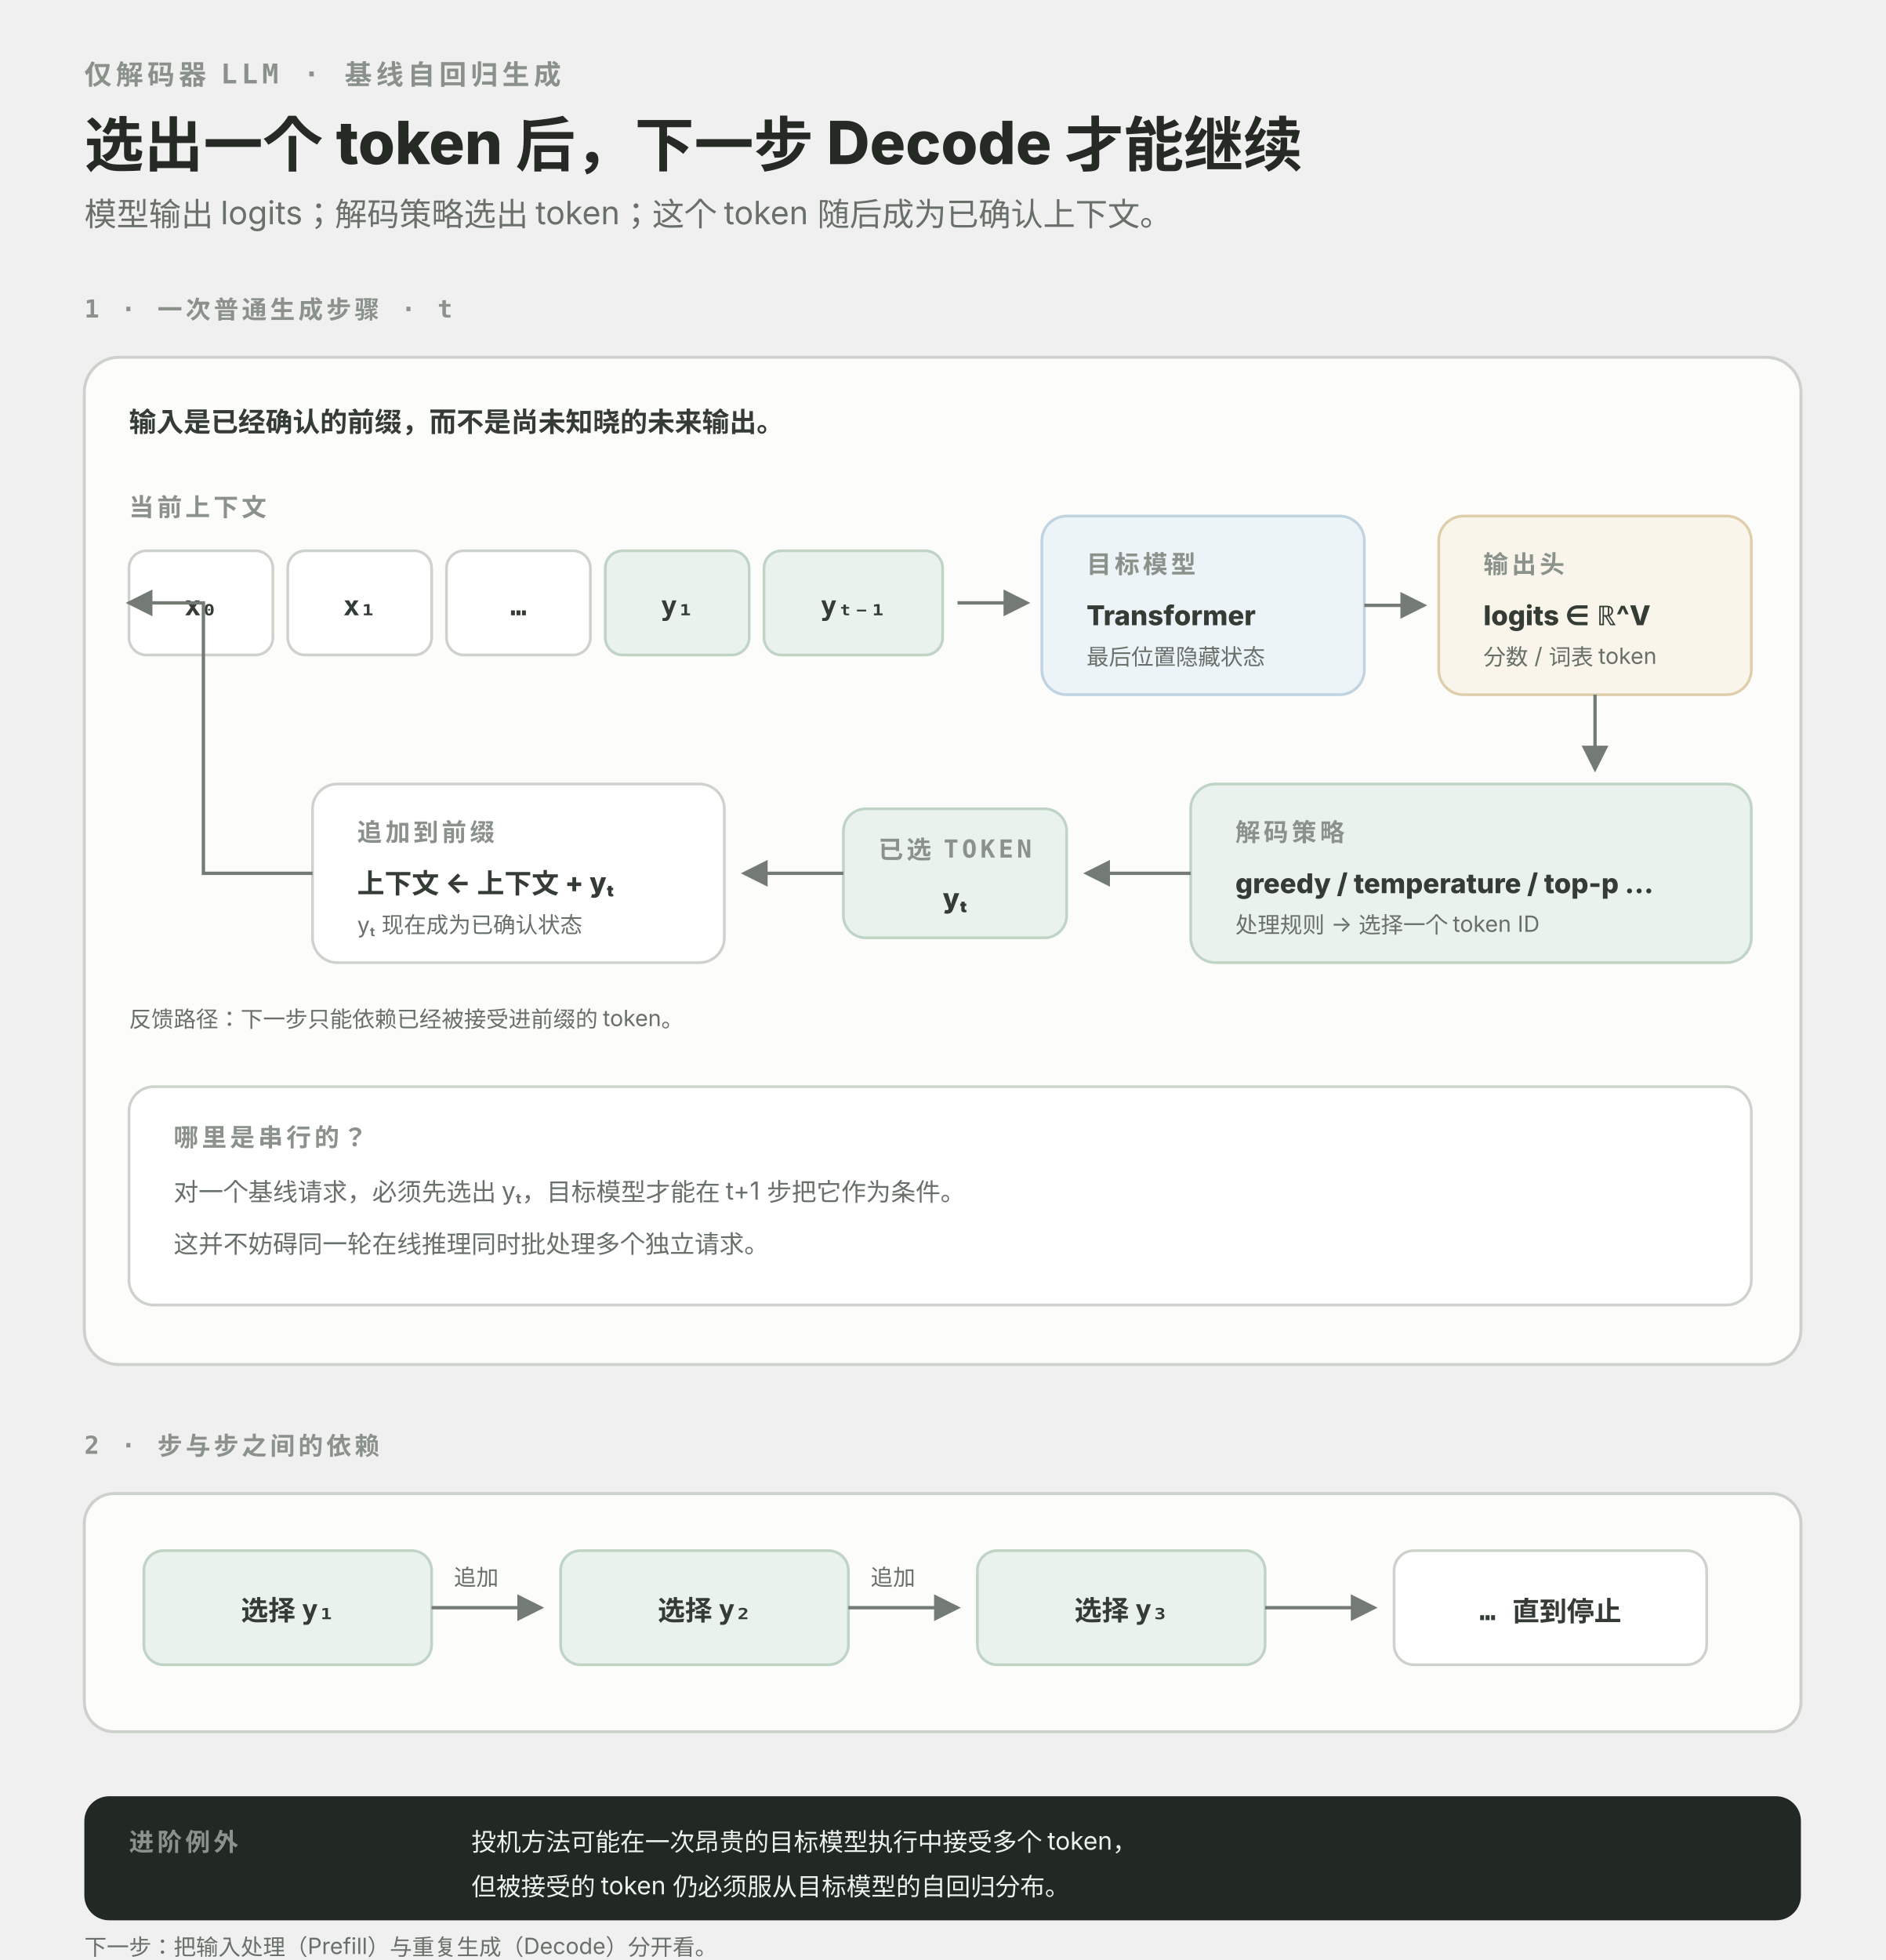
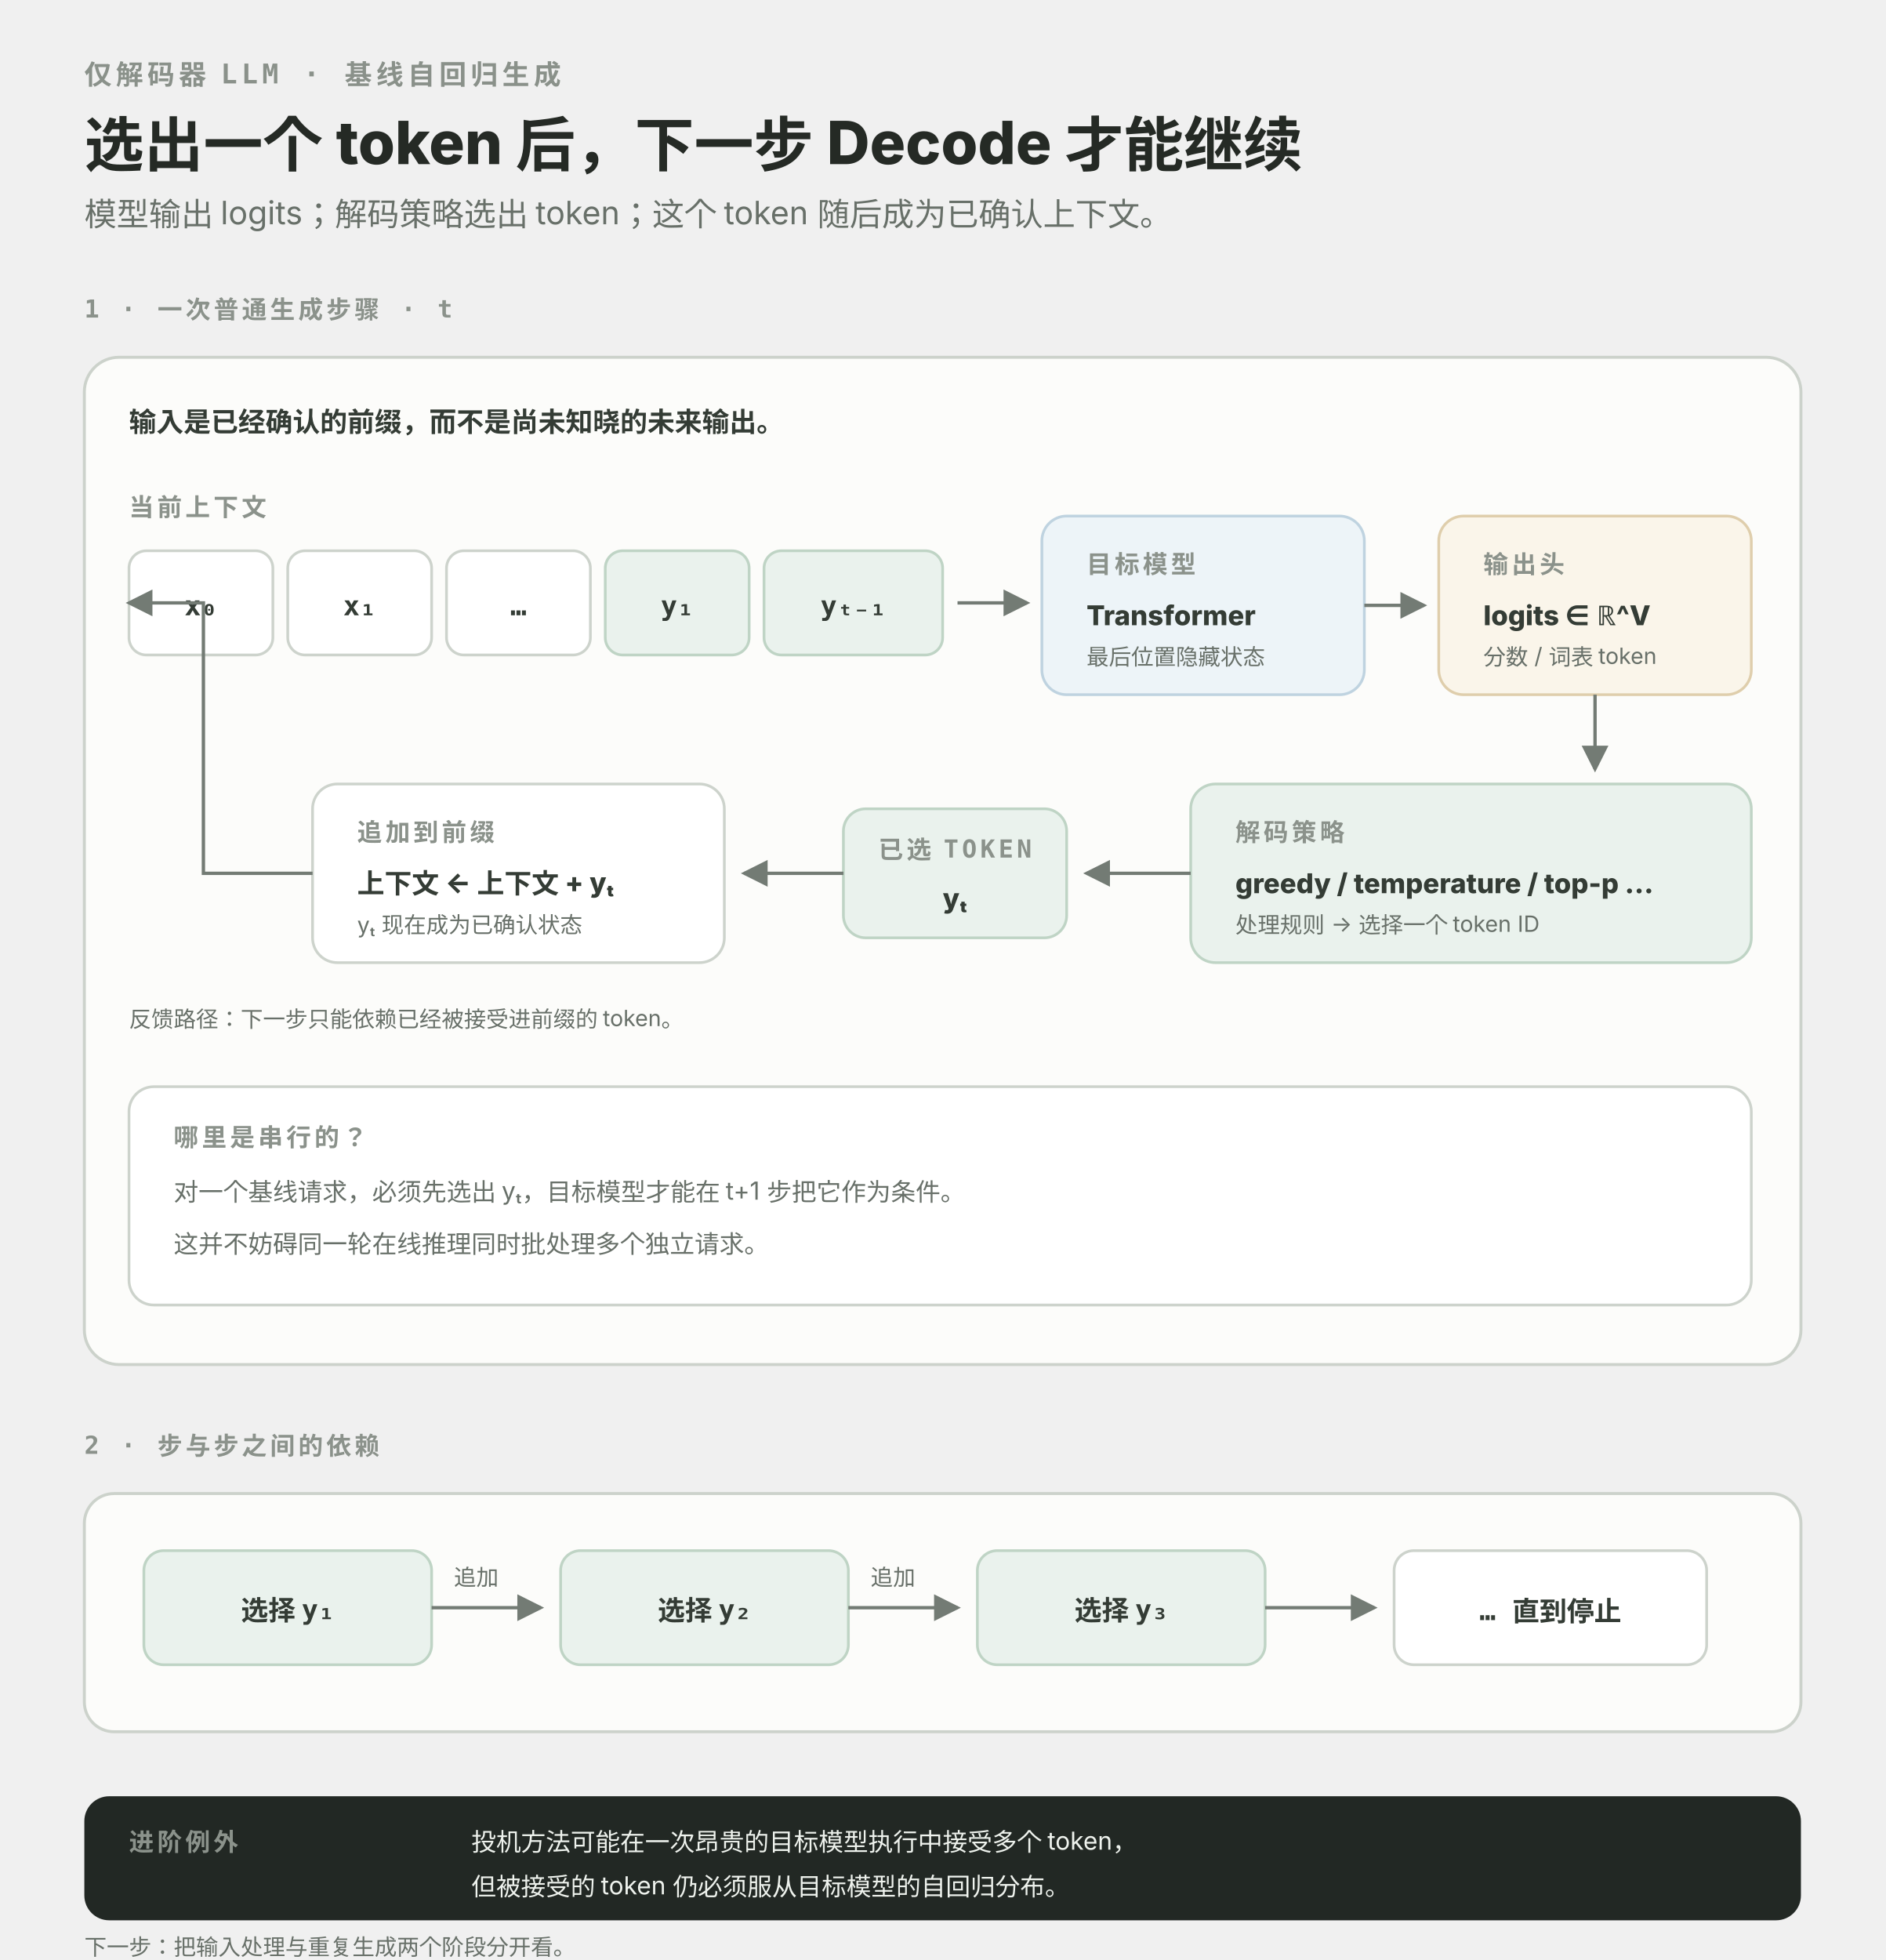
<svg xmlns="http://www.w3.org/2000/svg" viewBox="0 0 760 790" role="img" aria-labelledby="title desc">
  <defs>
    <marker id="arrow" markerWidth="8" markerHeight="8" refX="7" refY="4" orient="auto">
      <path d="M0 0 L8 4 L0 8Z" fill="#737b74" />
    </marker>
    <style>
      .sans{font-family:-apple-system,BlinkMacSystemFont,"Segoe UI",sans-serif}.mono{font-family:ui-monospace,SFMono-Regular,Menlo,Consolas,monospace}
      .ey{font-size:11px;font-weight:700;letter-spacing:1.7px;fill:#8a918a}.ttl{font-size:24px;font-weight:760;fill:#252a25}.sub{font-size:13px;fill:#687069}.sec{font-size:10px;font-weight:700;letter-spacing:1.35px;fill:#8b928b}.label{font-size:11px;font-weight:760;fill:#343c35}.small{font-size:10px;fill:#687069}.tiny{font-size:9px;fill:#687069}.panel{fill:#fcfcfa;stroke:#ccd2cb;stroke-width:1.2}.box{fill:#fff;stroke:#cdd3cc;stroke-width:1.1}.model{fill:#edf4f8;stroke:#bfd3e0;stroke-width:1.1}.green{fill:#eaf2ed;stroke:#bfd4c5;stroke-width:1.1}.sand{fill:#faf5ea;stroke:#dfceac;stroke-width:1.1}.dark{fill:#222824}.line{fill:none;stroke:#737b74;stroke-width:1.35}
    </style>
  </defs>
  <text class="mono ey" x="34" y="34">仅解码器 LLM · 基线自回归生成</text>
  <text class="sans ttl" x="34" y="67">选出一个 token 后，下一步 Decode 才能继续</text>
  <text class="sans sub" x="34" y="91">模型输出 logits；解码策略选出 token；这个 token 随后成为已确认上下文。</text>
  <text class="mono sec" x="34" y="128">1 · 一次普通生成步骤 · t</text>
  <rect class="panel" x="34" y="144" width="692" height="406" rx="14" />
  <text class="sans label" x="52" y="174">输入是已经确认的前缀，而不是尚未知晓的未来输出。</text>
  <text class="mono sec" x="52" y="208">当前上下文</text>
  <g transform="translate(52 222)" class="mono">
    <g>
      <rect class="box" width="58" height="42" rx="7" />
      <text class="label" x="29" y="26" text-anchor="middle">x₀</text>
    </g>
    <g transform="translate(64)">
      <rect class="box" width="58" height="42" rx="7" />
      <text class="label" x="29" y="26" text-anchor="middle">x₁</text>
    </g>
    <g transform="translate(128)">
      <rect class="box" width="58" height="42" rx="7" />
      <text class="label" x="29" y="26" text-anchor="middle">…</text>
    </g>
    <g transform="translate(192)">
      <rect class="green" width="58" height="42" rx="7" />
      <text class="label" x="29" y="26" text-anchor="middle">y₁</text>
    </g>
    <g transform="translate(256)">
      <rect class="green" width="72" height="42" rx="7" />
      <text class="label" x="36" y="26" text-anchor="middle">yₜ₋₁</text>
    </g>
  </g>
  <path class="line" d="M386 243 H414" marker-end="url(#arrow)" />
  <rect class="model" x="420" y="208" width="130" height="72" rx="10" />
  <text class="mono sec" x="438" y="231" fill="#315f82">目标模型</text>
  <text class="sans label" x="438" y="252">Transformer</text>
  <text class="sans tiny" x="438" y="268">最后位置隐藏状态</text>
  <path class="line" d="M550 244 H574" marker-end="url(#arrow)" />
  <rect class="sand" x="580" y="208" width="126" height="72" rx="10" />
  <text class="mono sec" x="598" y="231" fill="#7b6a3e">输出头</text>
  <text class="sans label" x="598" y="252">logits ∈ ℝ^V</text>
  <text class="sans tiny" x="598" y="268">分数 / 词表 token</text>
  <path class="line" d="M643 280 V310" marker-end="url(#arrow)" />
  <rect class="green" x="480" y="316" width="226" height="72" rx="10" />
  <text class="mono sec" x="498" y="339" fill="#255b46">解码策略</text>
  <text class="sans label" x="498" y="360">greedy / temperature / top-p …</text>
  <text class="sans tiny" x="498" y="376">处理规则 → 选择一个 token ID</text>
  <path class="line" d="M480 352 H438" marker-end="url(#arrow)" />
  <rect class="green" x="340" y="326" width="90" height="52" rx="9" />
  <text class="mono sec" x="385" y="346" text-anchor="middle" fill="#255b46">已选 TOKEN</text>
  <text class="sans label" x="385" y="366" text-anchor="middle">yₜ</text>
  <path class="line" d="M340 352 H300" marker-end="url(#arrow)" />
  <rect class="box" x="126" y="316" width="166" height="72" rx="10" />
  <text class="mono sec" x="144" y="339">追加到前缀</text>
  <text class="sans label" x="144" y="360">上下文 ← 上下文 + yₜ</text>
  <text class="sans tiny" x="144" y="376">yₜ 现在成为已确认状态</text>
  <path class="line" d="M126 352 H82 V243 H52" marker-end="url(#arrow)" />
  <text class="sans tiny" x="52" y="414">反馈路径：下一步只能依赖已经被接受进前缀的 token。</text>
  <rect class="box" x="52" y="438" width="654" height="88" rx="10" />
  <text class="mono sec" x="70" y="462">哪里是串行的？</text>
  <text class="sans small" x="70" y="484">对一个基线请求，必须先选出 yₜ，目标模型才能在 t+1 步把它作为条件。</text>
  <text class="sans small" x="70" y="505">这并不妨碍同一轮在线推理同时批处理多个独立请求。</text>
  <text class="mono sec" x="34" y="586">2 · 步与步之间的依赖</text>
  <rect class="panel" x="34" y="602" width="692" height="96" rx="12" />
  <g transform="translate(58 625)" class="mono">
    <rect class="green" width="116" height="46" rx="8" />
    <text class="label" x="58" y="28" text-anchor="middle">选择 y₁</text>
    <path class="line" d="M116 23 H160" marker-end="url(#arrow)" />
    <text class="tiny" x="125" y="14">追加</text>
    <rect class="green" x="168" width="116" height="46" rx="8" />
    <text class="label" x="226" y="28" text-anchor="middle">选择 y₂</text>
    <path class="line" d="M284 23 H328" marker-end="url(#arrow)" />
    <text class="tiny" x="293" y="14">追加</text>
    <rect class="green" x="336" width="116" height="46" rx="8" />
    <text class="label" x="394" y="28" text-anchor="middle">选择 y₃</text>
    <path class="line" d="M452 23 H496" marker-end="url(#arrow)" />
    <rect class="box" x="504" width="126" height="46" rx="8" />
    <text class="label" x="567" y="28" text-anchor="middle">… 直到停止</text>
  </g>
  <rect class="dark" x="34" y="724" width="692" height="50" rx="10" />
  <text class="mono sec" x="52" y="746" fill="#b7c1ba">进阶例外</text>
  <text class="sans small" x="190" y="746" style="fill:#eef2ed">投机方法可能在一次昂贵的目标模型执行中接受多个 token，</text>
  <text class="sans small" x="190" y="764" style="fill:#eef2ed">但被接受的 token 仍必须服从目标模型的自回归分布。</text>
-   <text class="sans tiny" x="34" y="788">下一步：把输入处理（Prefill）与重复生成（Decode）分开看。</text>
+   <text class="sans tiny" x="34" y="788">下一步：把输入处理与重复生成两个阶段分开看。</text>
</svg>
